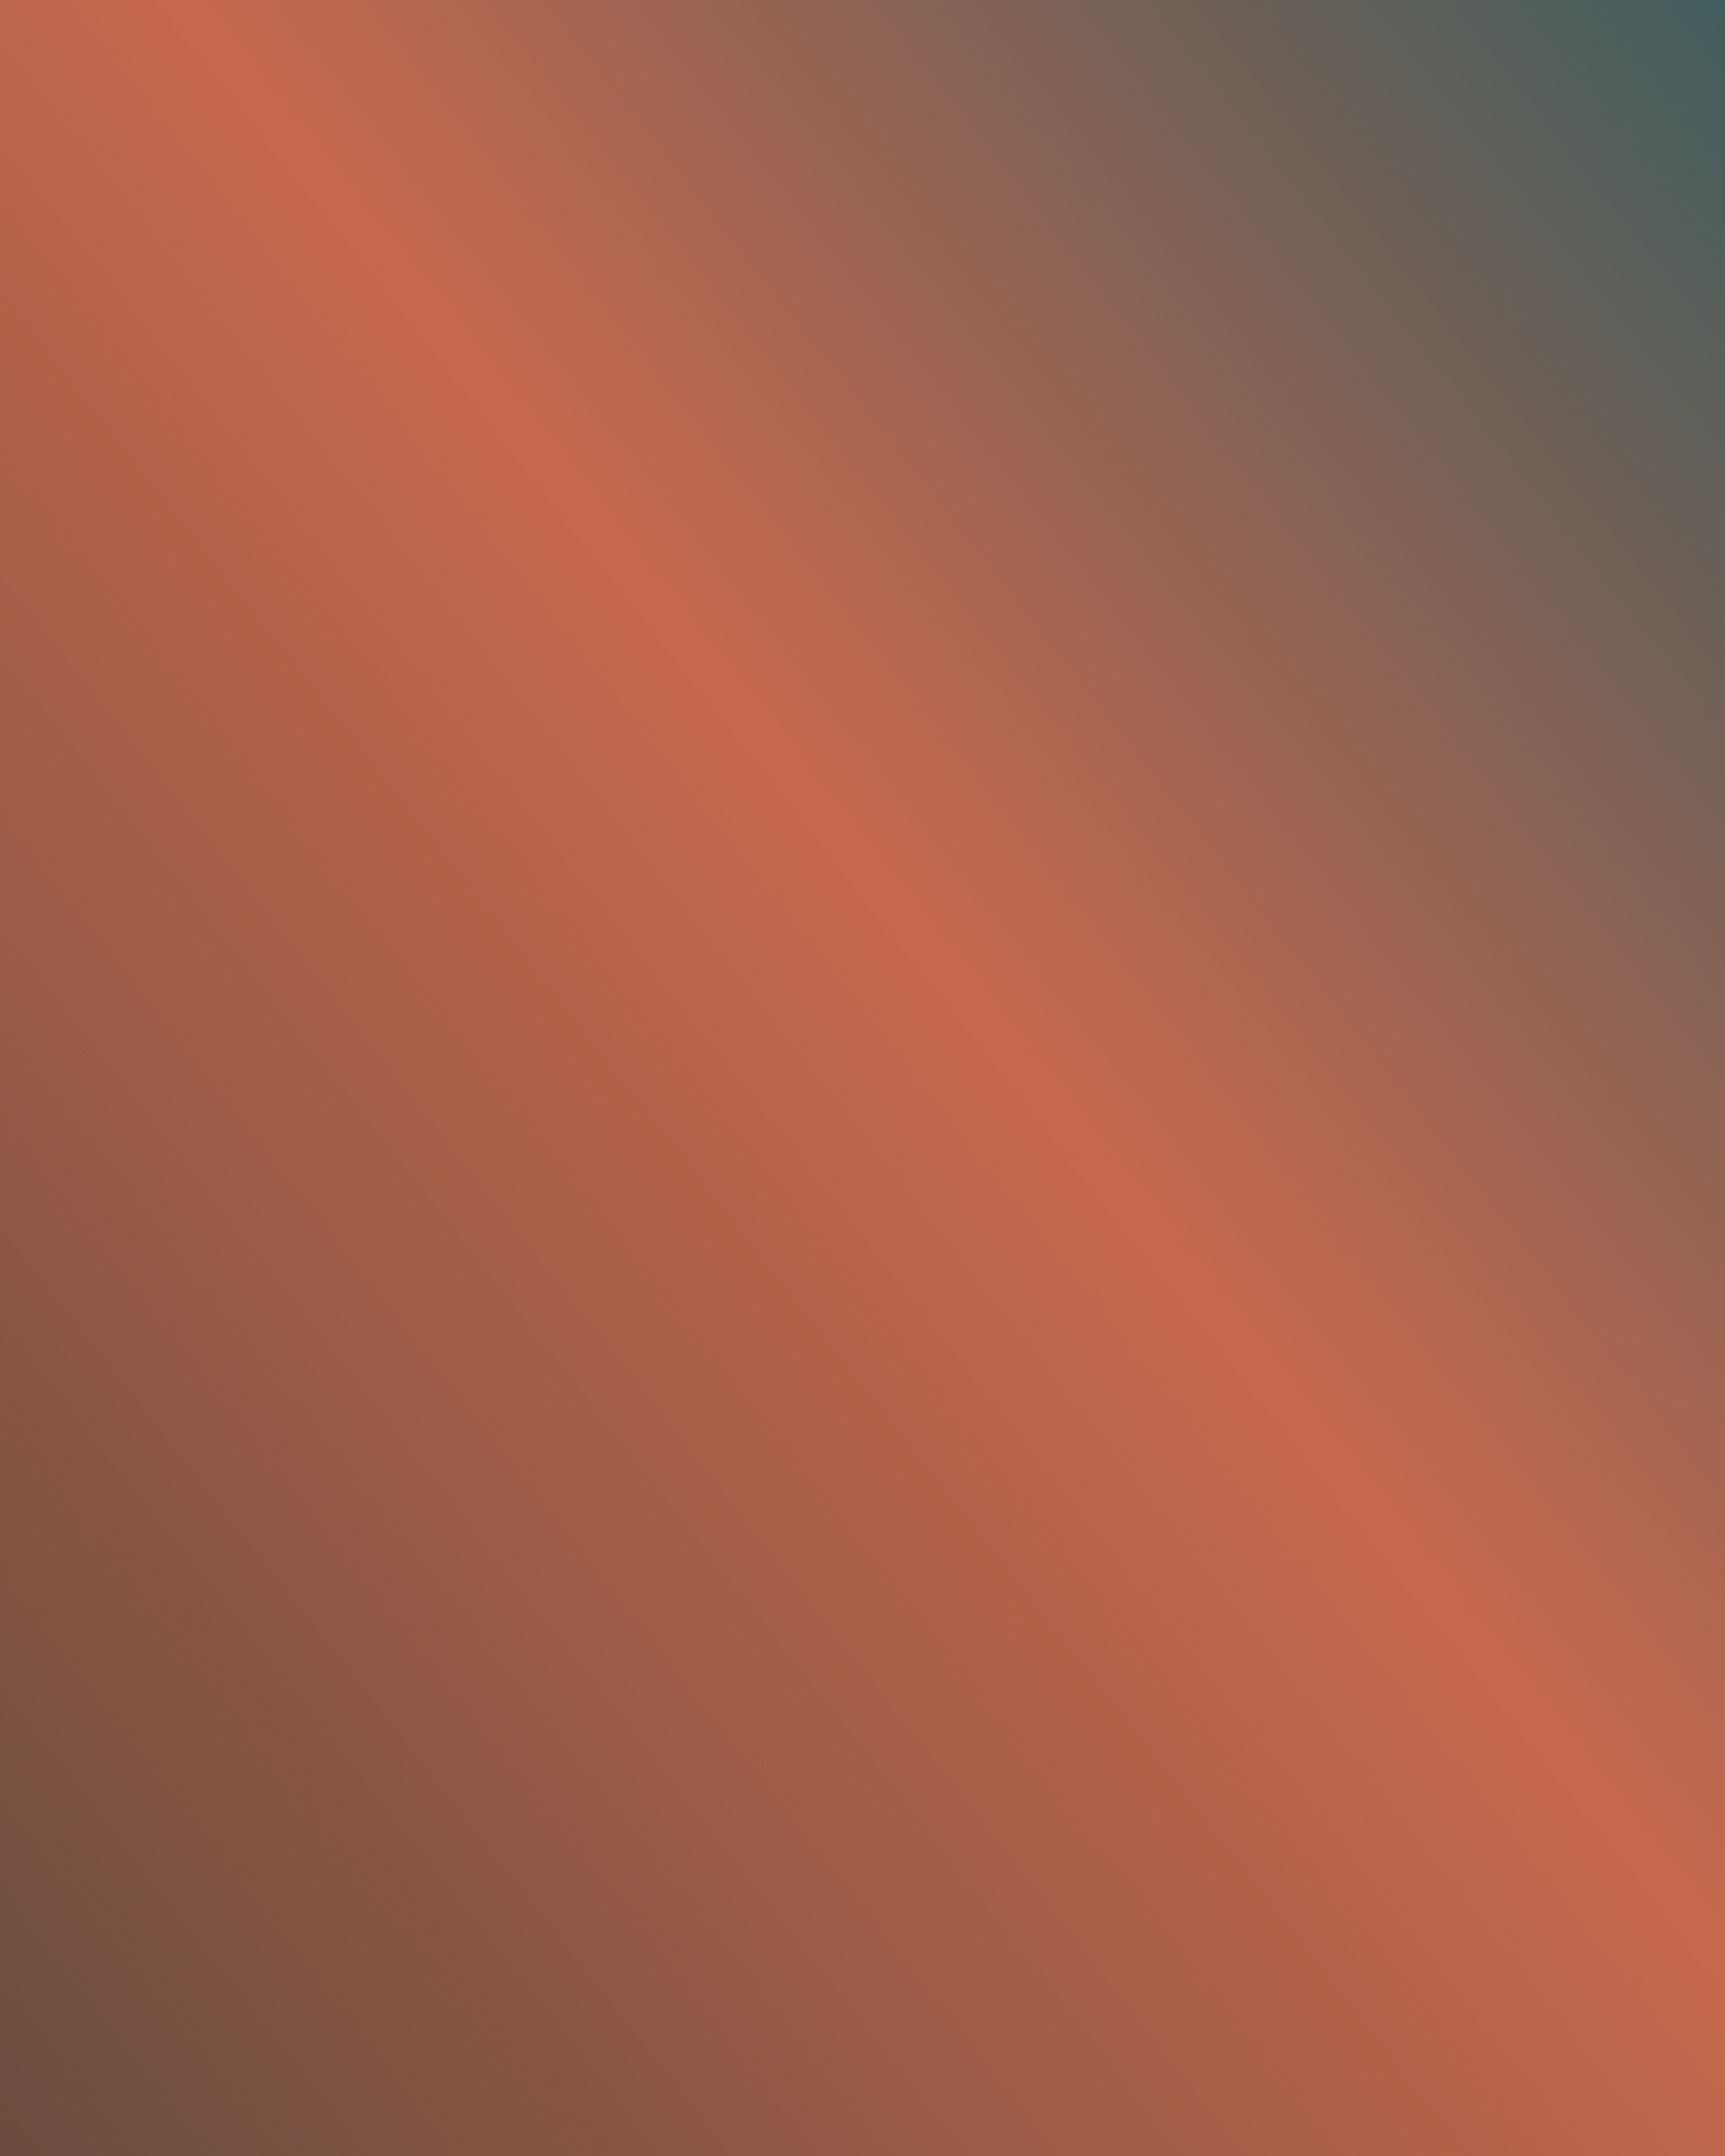
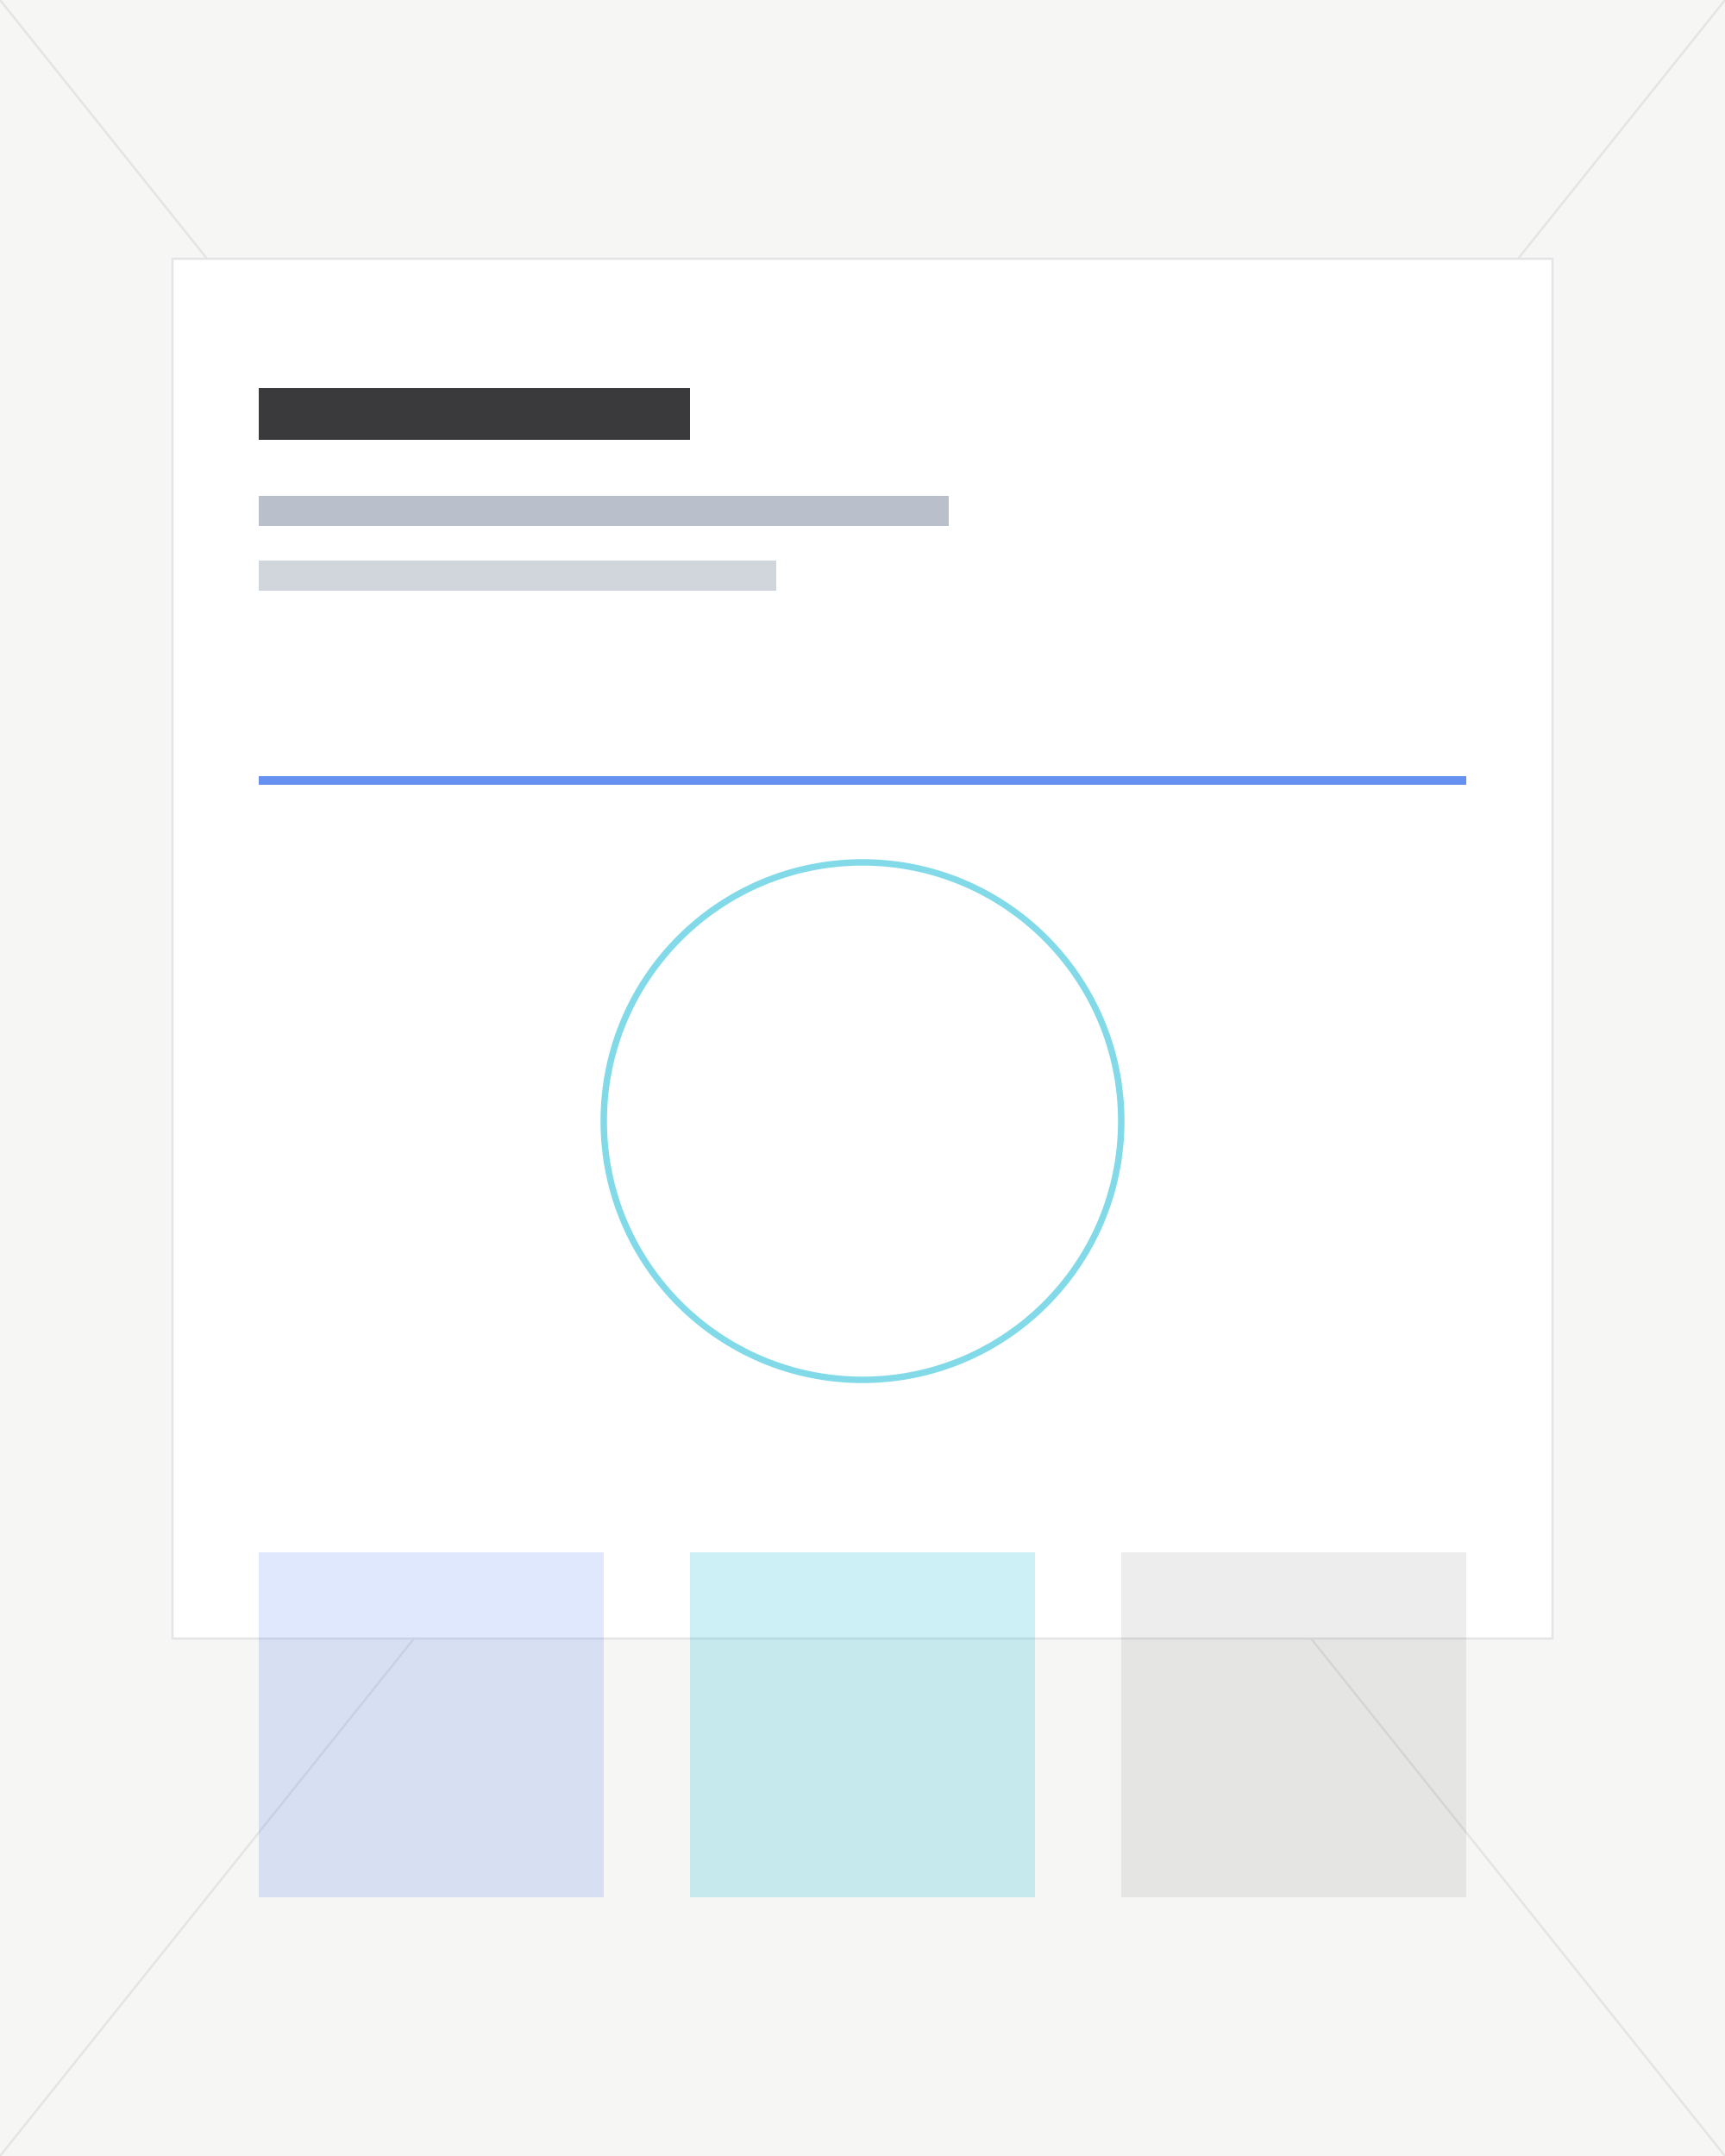
<svg xmlns="http://www.w3.org/2000/svg" width="800" height="1000" viewBox="0 0 800 1000" role="img" aria-label="">
-   <defs>
-     <linearGradient id="g1" x1="0%" y1="100%" x2="100%" y2="0%">
-       <stop offset="0%" stop-color="#5c3d2e" />
-       <stop offset="55%" stop-color="#c45c3e" />
-       <stop offset="100%" stop-color="#2f4f4f" />
-     </linearGradient>
-     <filter id="grain">
-       <feTurbulence type="fractalNoise" baseFrequency="0.85" numOctaves="3" stitchTiles="stitch" />
-       <feColorMatrix type="saturate" values="0" />
-       <feComponentTransfer>
-         <feFuncA type="table" tableValues="0 0.07" />
-       </feComponentTransfer>
-     </filter>
-   </defs>
-   <rect width="800" height="1000" fill="#f2ebe3" />
-   <rect width="800" height="1000" fill="url(#g1)" opacity="0.92" />
-   <rect width="800" height="1000" filter="url(#grain)" opacity="0.55" />
+   <rect width="800" height="1000" fill="#f6f6f4" />
+   <g stroke="#18181b" stroke-opacity="0.08" stroke-width="1">
+     <line x1="0" y1="0" x2="800" y2="1000" />
+     <line x1="800" y1="0" x2="0" y2="1000" />
+   </g>
+   <rect x="80" y="120" width="640" height="640" fill="#ffffff" stroke="#e4e4e7" stroke-width="1" />
+   <rect x="120" y="180" width="200" height="24" fill="#18181b" opacity="0.85" />
+   <rect x="120" y="230" width="320" height="14" fill="#64748b" opacity="0.45" />
+   <rect x="120" y="260" width="240" height="14" fill="#64748b" opacity="0.3" />
+   <rect x="120" y="360" width="560" height="4" fill="#2563eb" opacity="0.7" />
+   <circle cx="400" cy="520" r="120" fill="none" stroke="#06b6d4" stroke-width="3" opacity="0.5" />
+   <rect x="120" y="720" width="160" height="160" fill="#2563eb" opacity="0.15" />
+   <rect x="320" y="720" width="160" height="160" fill="#06b6d4" opacity="0.2" />
+   <rect x="520" y="720" width="160" height="160" fill="#18181b" opacity="0.08" />
</svg>
